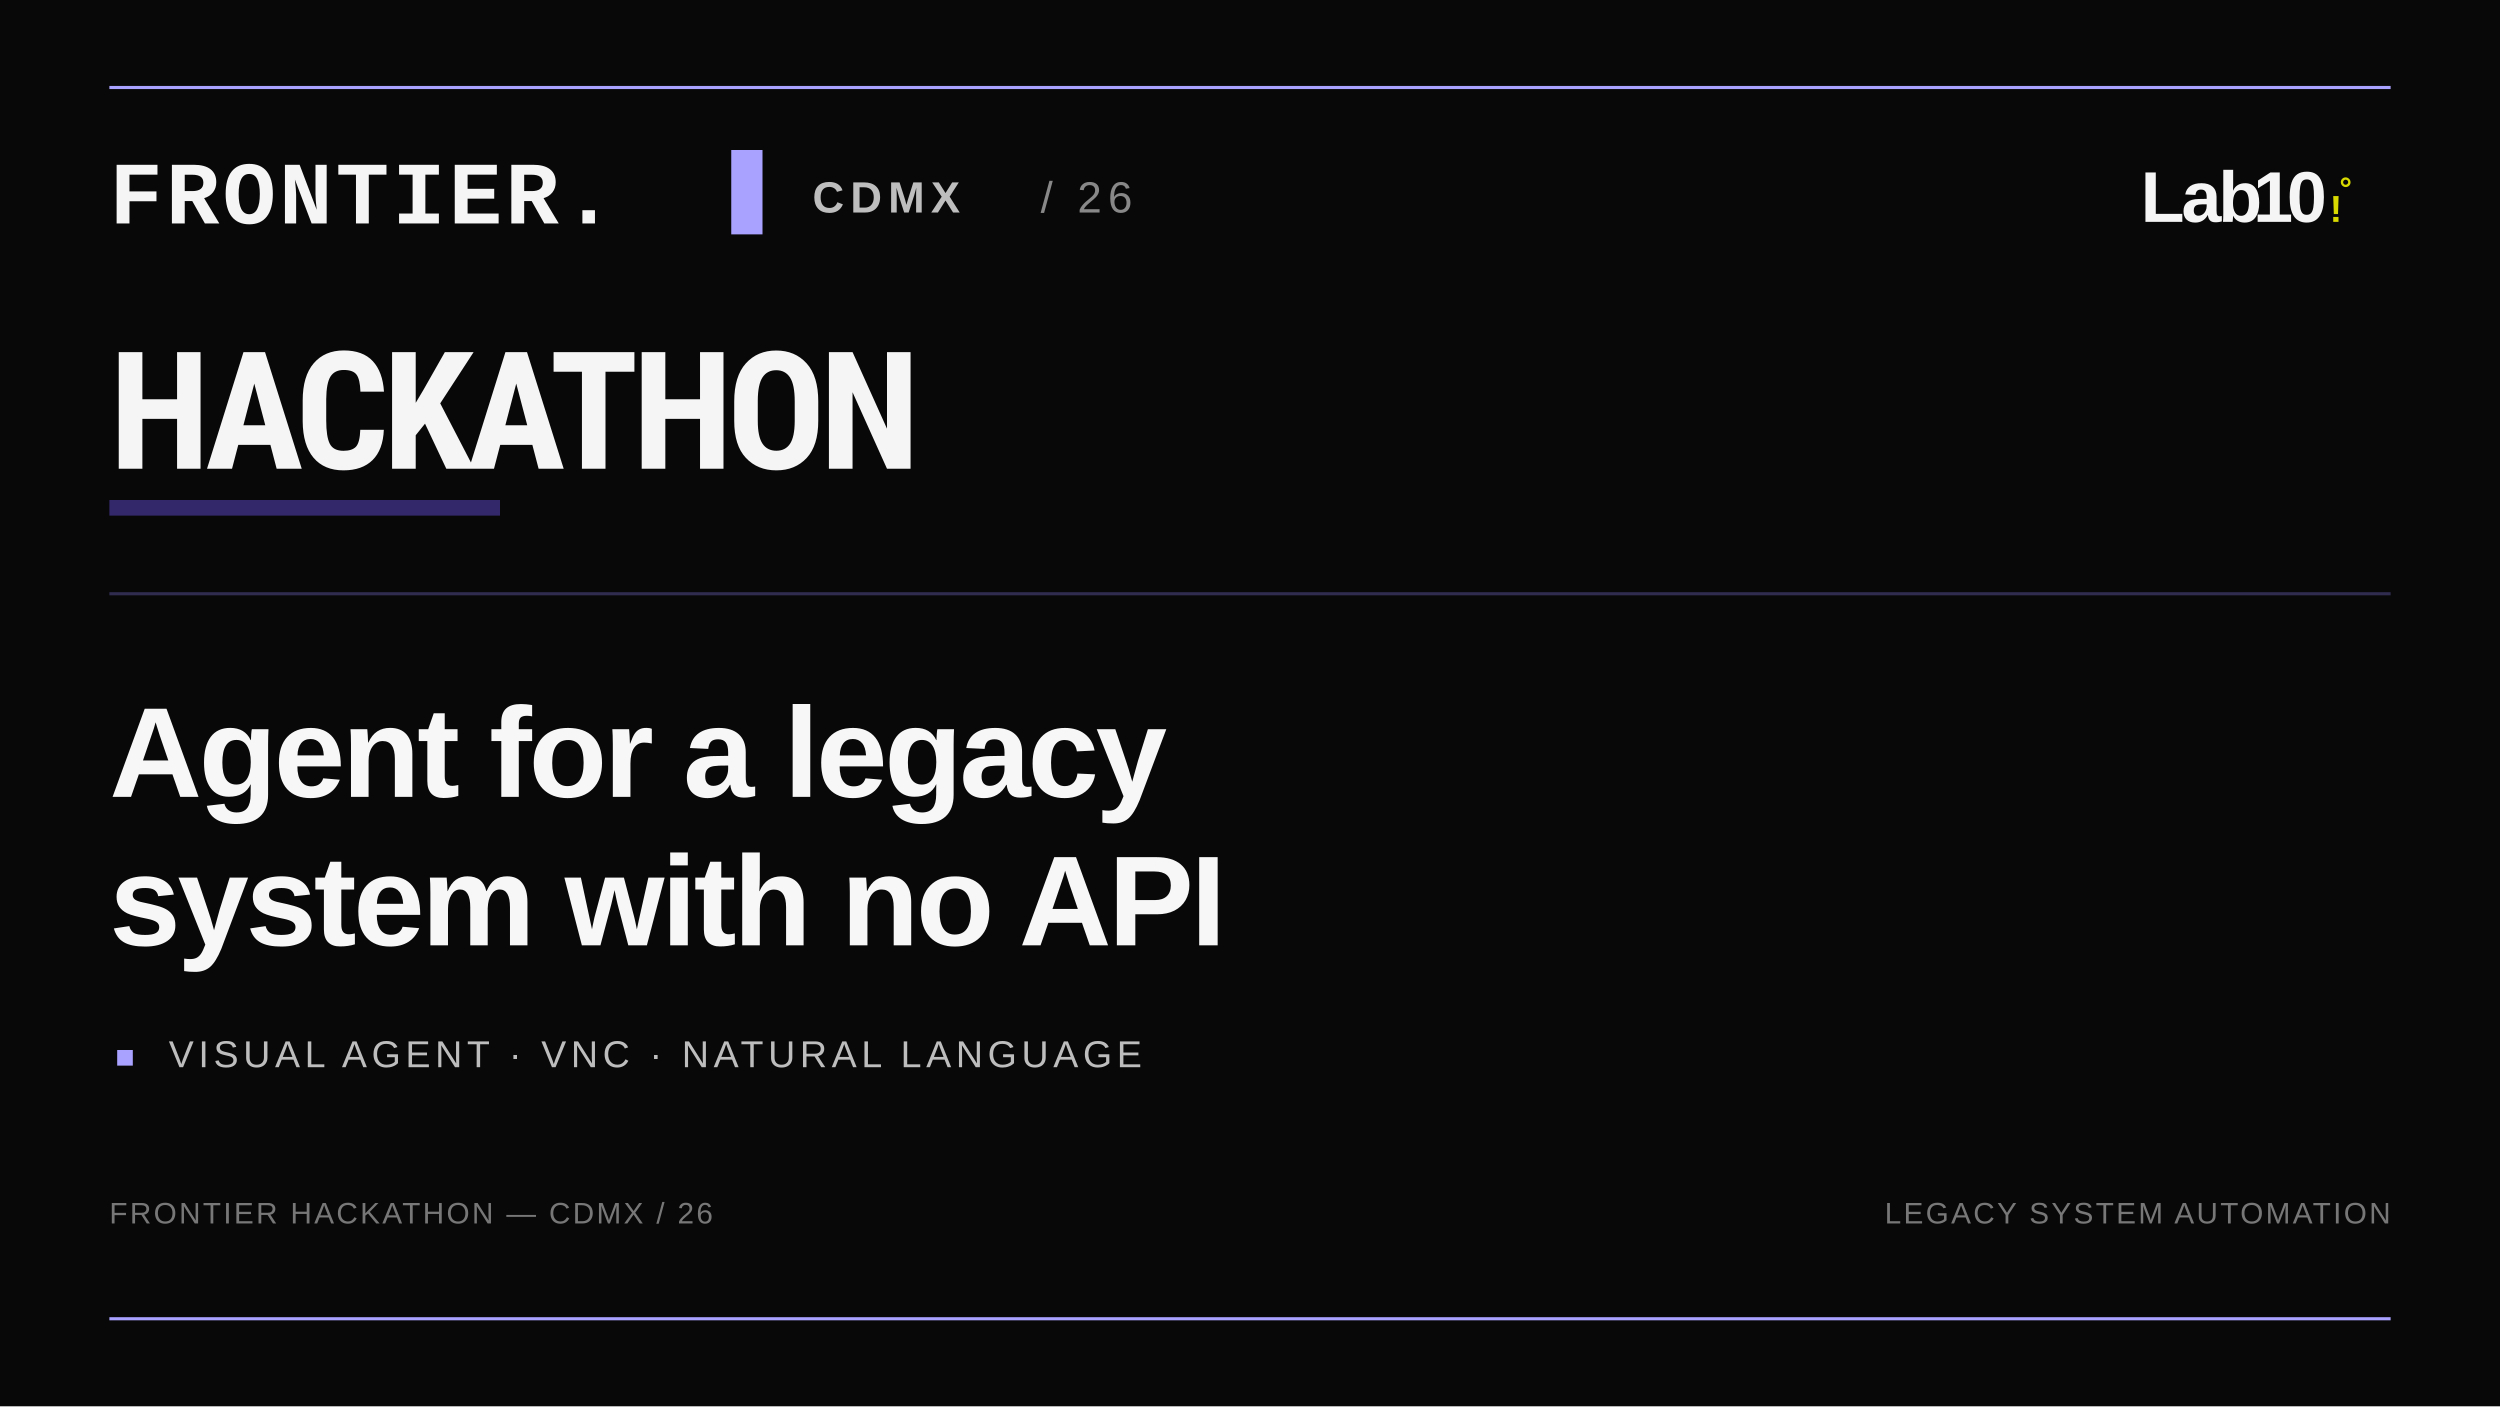
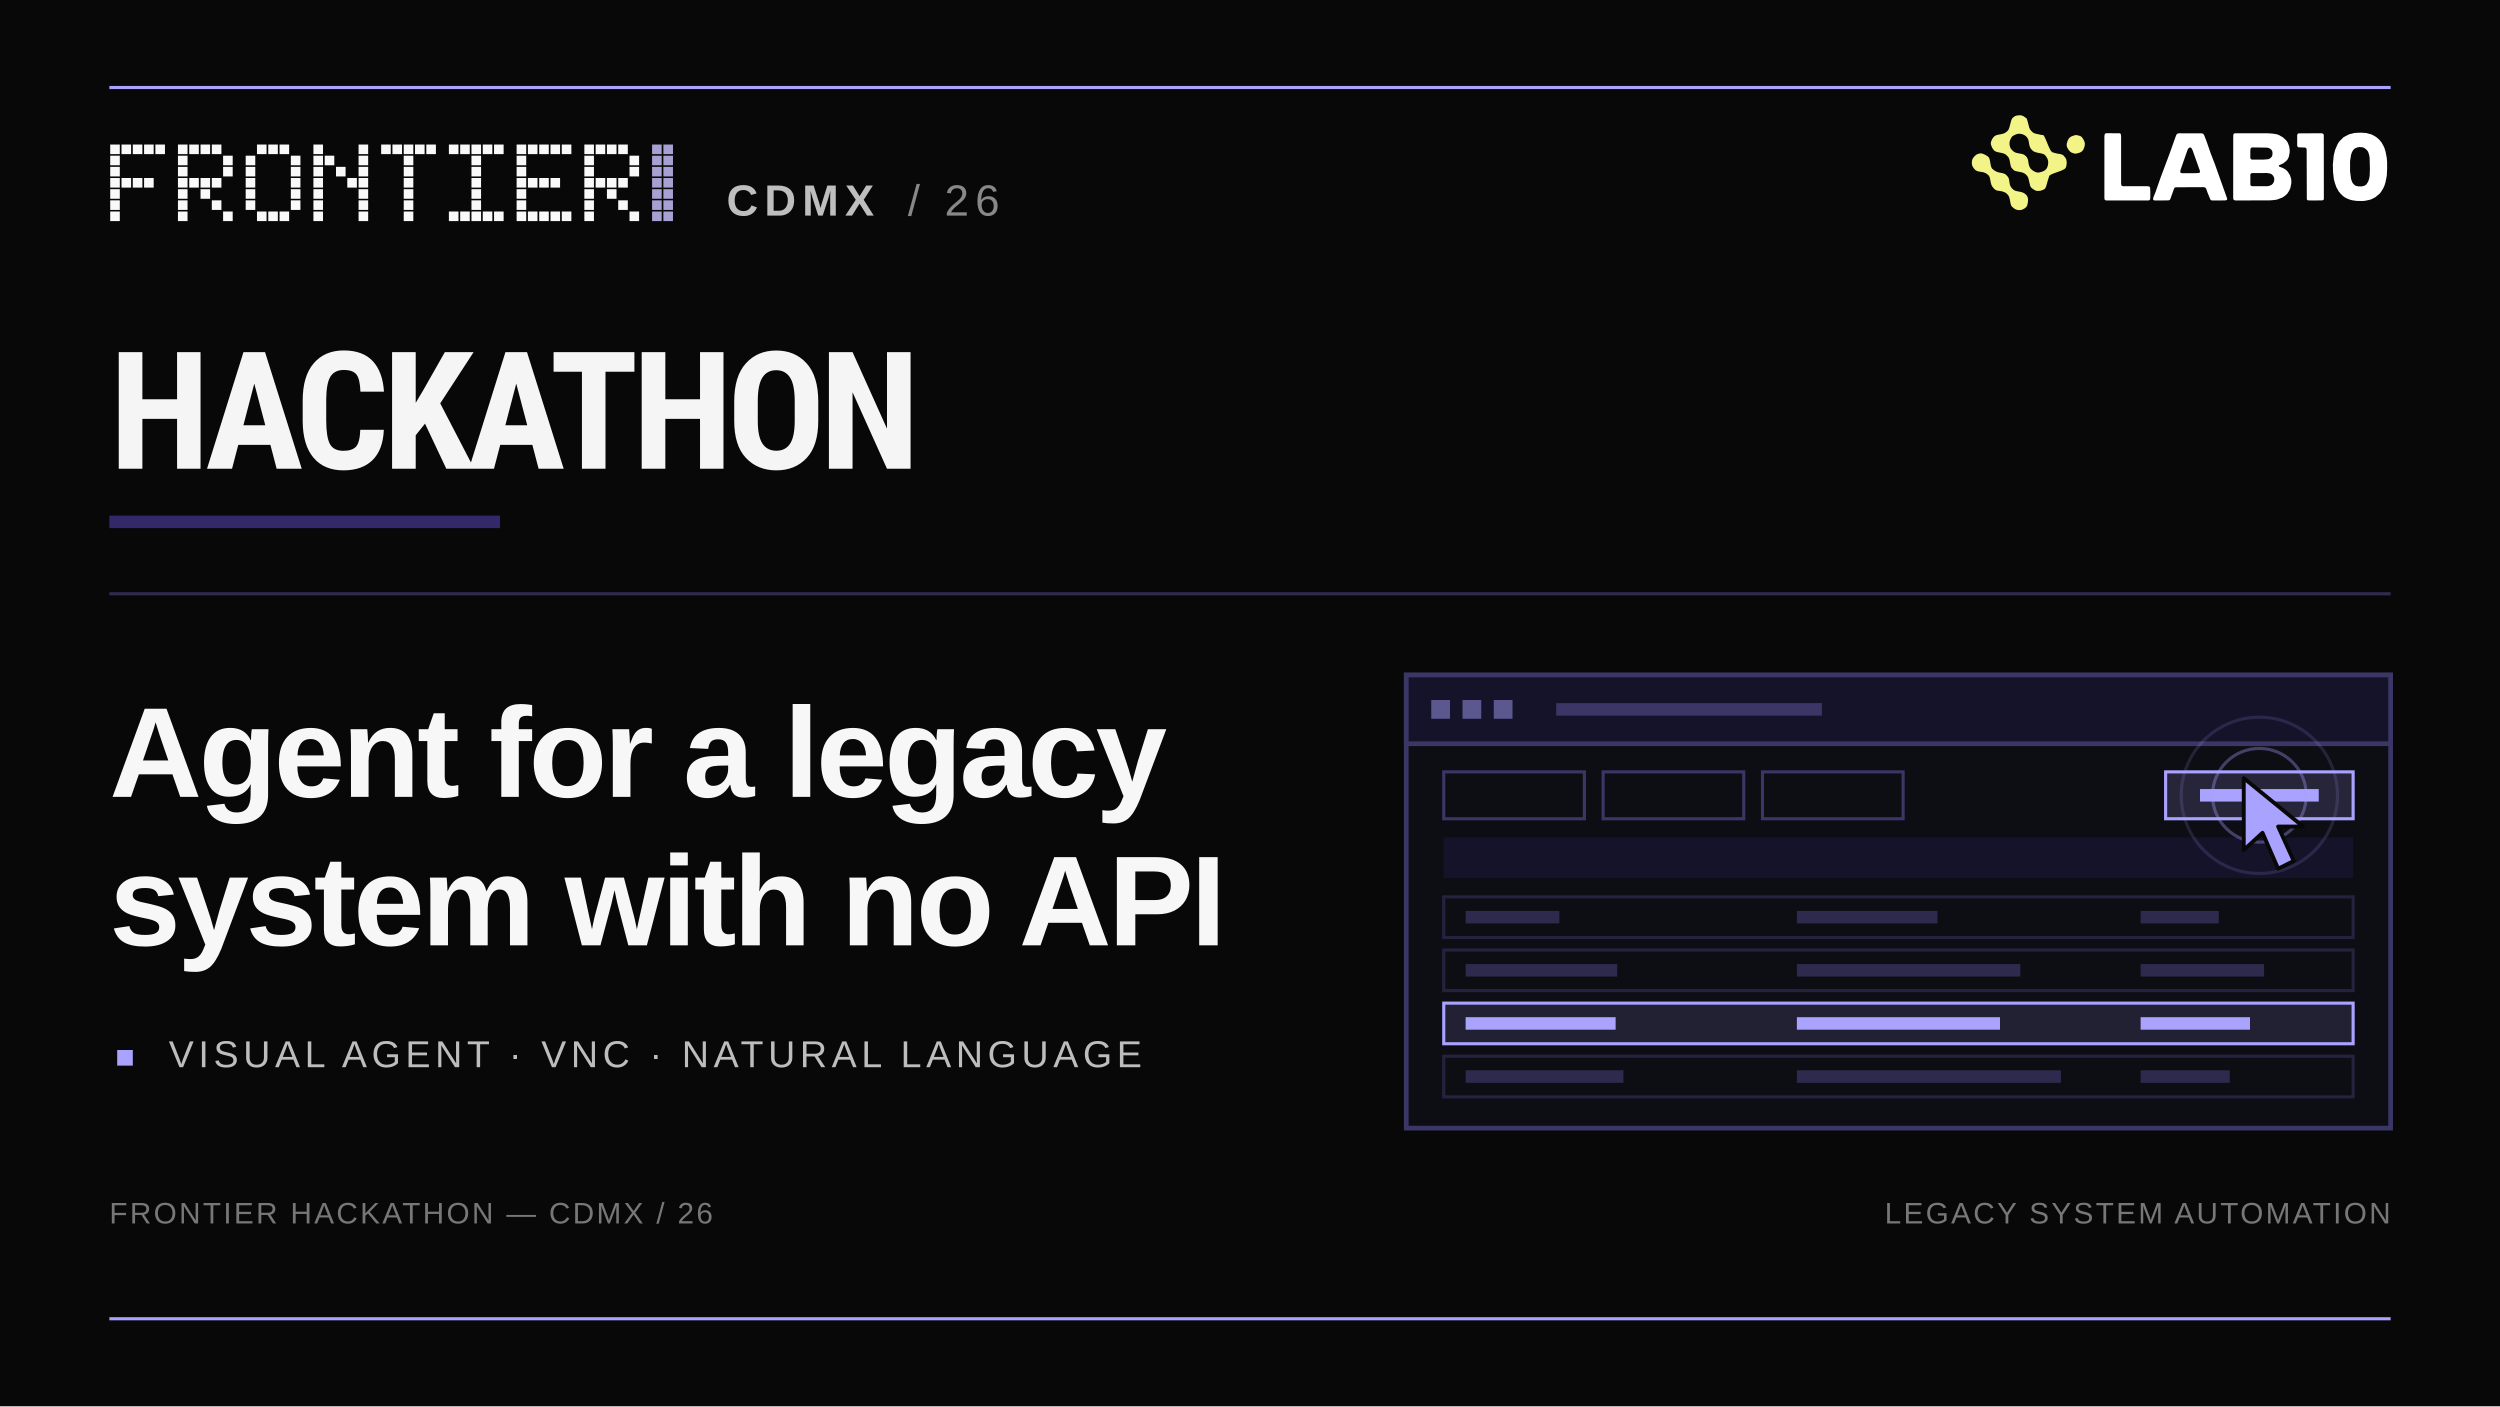
<svg xmlns="http://www.w3.org/2000/svg" width="1600" height="900" viewBox="0 0 1600 900" role="img" aria-labelledby="title desc">
  <rect width="1600" height="900" fill="#080808" />
  <rect x="70" y="55" width="1460" height="2" fill="#aaa2ff" />
  <rect x="70" y="843" width="1460" height="2" fill="#aaa2ff" />
-   <text x="70" y="143" fill="#f5f5f5" font-family="'Courier New', monospace" font-size="57" font-weight="700" letter-spacing="2">FRONTIER.</text>
-   <rect x="468" y="96" width="20" height="54" fill="#aaa2ff" />
-   <text x="520" y="136" fill="#bebebe" font-family="Arial, Helvetica, sans-serif" font-size="28" font-weight="700" letter-spacing="4">CDMX</text>
-   <text x="666" y="136" fill="#888888" font-family="Arial, Helvetica, sans-serif" font-size="28" letter-spacing="4">/ 26</text>
-   <text x="1370" y="142" fill="#f5f5f5" font-family="Arial, Helvetica, sans-serif" font-size="46" font-weight="700" letter-spacing="-2">Lab</text>
-   <text x="1442" y="142" fill="#f5f5f5" font-family="Arial, Helvetica, sans-serif" font-size="46" font-weight="800" letter-spacing="-4">10</text>
-   <text x="1491" y="122" fill="#d9da00" font-family="Arial, Helvetica, sans-serif" font-size="20" font-weight="800" transform="rotate(42 1491 122)">°</text>
-   <text x="1491" y="142" fill="#d9da00" font-family="Arial, Helvetica, sans-serif" font-size="24" font-weight="800">!</text>
+   <g transform="translate(0.00,32.00) scale(1.25)">
+     <rect x="56.43" y="48.40" width="4.91" height="4.91" fill="#f9f9f9" />
+     <rect x="62.21" y="48.40" width="4.91" height="4.91" fill="#f9f9f9" />
+     <rect x="67.99" y="48.40" width="4.91" height="4.91" fill="#f9f9f9" />
+     <rect x="73.77" y="48.40" width="4.91" height="4.91" fill="#f9f9f9" />
+     <rect x="79.55" y="48.40" width="4.91" height="4.91" fill="#f9f9f9" />
+     <rect x="91.11" y="48.40" width="4.91" height="4.91" fill="#f9f9f9" />
+     <rect x="96.89" y="48.40" width="4.91" height="4.91" fill="#f9f9f9" />
+     <rect x="102.67" y="48.40" width="4.91" height="4.91" fill="#f9f9f9" />
+     <rect x="108.45" y="48.40" width="4.91" height="4.91" fill="#f9f9f9" />
+     <rect x="131.57" y="48.40" width="4.91" height="4.91" fill="#f9f9f9" />
+     <rect x="137.35" y="48.40" width="4.91" height="4.91" fill="#f9f9f9" />
+     <rect x="143.13" y="48.40" width="4.91" height="4.91" fill="#f9f9f9" />
+     <rect x="160.47" y="48.40" width="4.91" height="4.91" fill="#f9f9f9" />
+     <rect x="183.59" y="48.40" width="4.91" height="4.91" fill="#f9f9f9" />
+     <rect x="195.15" y="48.40" width="4.91" height="4.91" fill="#f9f9f9" />
+     <rect x="200.93" y="48.40" width="4.91" height="4.91" fill="#f9f9f9" />
+     <rect x="206.71" y="48.40" width="4.91" height="4.91" fill="#f9f9f9" />
+     <rect x="212.49" y="48.40" width="4.91" height="4.91" fill="#f9f9f9" />
+     <rect x="218.27" y="48.40" width="4.91" height="4.91" fill="#f9f9f9" />
+     <rect x="229.83" y="48.40" width="4.91" height="4.91" fill="#f9f9f9" />
+     <rect x="235.61" y="48.40" width="4.91" height="4.91" fill="#f9f9f9" />
+     <rect x="241.39" y="48.40" width="4.91" height="4.91" fill="#f9f9f9" />
+     <rect x="247.17" y="48.40" width="4.91" height="4.91" fill="#f9f9f9" />
+     <rect x="252.95" y="48.40" width="4.91" height="4.91" fill="#f9f9f9" />
+     <rect x="264.51" y="48.40" width="4.91" height="4.91" fill="#f9f9f9" />
+     <rect x="270.29" y="48.40" width="4.91" height="4.91" fill="#f9f9f9" />
+     <rect x="276.07" y="48.40" width="4.91" height="4.91" fill="#f9f9f9" />
+     <rect x="281.85" y="48.40" width="4.91" height="4.91" fill="#f9f9f9" />
+     <rect x="287.63" y="48.40" width="4.91" height="4.91" fill="#f9f9f9" />
+     <rect x="299.19" y="48.40" width="4.91" height="4.91" fill="#f9f9f9" />
+     <rect x="304.97" y="48.40" width="4.91" height="4.91" fill="#f9f9f9" />
+     <rect x="310.75" y="48.40" width="4.91" height="4.91" fill="#f9f9f9" />
+     <rect x="316.53" y="48.40" width="4.91" height="4.91" fill="#f9f9f9" />
+     <rect x="333.87" y="48.40" width="4.91" height="4.91" fill="#a7a1d3" />
+     <rect x="339.65" y="48.40" width="4.91" height="4.91" fill="#a7a1d3" />
+     <rect x="56.43" y="54.11" width="4.91" height="4.91" fill="#f9f9f9" />
+     <rect x="91.11" y="54.11" width="4.91" height="4.91" fill="#f9f9f9" />
+     <rect x="114.23" y="54.11" width="4.91" height="4.91" fill="#f9f9f9" />
+     <rect x="125.79" y="54.11" width="4.91" height="4.91" fill="#f9f9f9" />
+     <rect x="148.91" y="54.11" width="4.91" height="4.91" fill="#f9f9f9" />
+     <rect x="160.47" y="54.11" width="4.91" height="4.91" fill="#f9f9f9" />
+     <rect x="166.25" y="54.11" width="4.91" height="4.91" fill="#f9f9f9" />
+     <rect x="183.59" y="54.11" width="4.91" height="4.91" fill="#f9f9f9" />
+     <rect x="206.71" y="54.11" width="4.91" height="4.91" fill="#f9f9f9" />
+     <rect x="241.39" y="54.11" width="4.91" height="4.91" fill="#f9f9f9" />
+     <rect x="264.51" y="54.11" width="4.91" height="4.91" fill="#f9f9f9" />
+     <rect x="299.19" y="54.11" width="4.91" height="4.91" fill="#f9f9f9" />
+     <rect x="322.31" y="54.11" width="4.91" height="4.91" fill="#f9f9f9" />
+     <rect x="333.87" y="54.11" width="4.91" height="4.91" fill="#a7a1d3" />
+     <rect x="339.65" y="54.11" width="4.91" height="4.91" fill="#a7a1d3" />
+     <rect x="56.43" y="59.83" width="4.91" height="4.91" fill="#f9f9f9" />
+     <rect x="91.11" y="59.83" width="4.91" height="4.91" fill="#f9f9f9" />
+     <rect x="114.23" y="59.83" width="4.91" height="4.91" fill="#f9f9f9" />
+     <rect x="125.79" y="59.83" width="4.91" height="4.91" fill="#f9f9f9" />
+     <rect x="148.91" y="59.83" width="4.91" height="4.91" fill="#f9f9f9" />
+     <rect x="160.47" y="59.83" width="4.91" height="4.91" fill="#f9f9f9" />
+     <rect x="172.03" y="59.83" width="4.91" height="4.91" fill="#f9f9f9" />
+     <rect x="183.59" y="59.83" width="4.91" height="4.91" fill="#f9f9f9" />
+     <rect x="206.71" y="59.83" width="4.91" height="4.91" fill="#f9f9f9" />
+     <rect x="241.39" y="59.83" width="4.91" height="4.91" fill="#f9f9f9" />
+     <rect x="264.51" y="59.83" width="4.91" height="4.91" fill="#f9f9f9" />
+     <rect x="299.19" y="59.83" width="4.91" height="4.91" fill="#f9f9f9" />
+     <rect x="322.31" y="59.83" width="4.91" height="4.91" fill="#f9f9f9" />
+     <rect x="333.87" y="59.83" width="4.91" height="4.91" fill="#a7a1d3" />
+     <rect x="339.65" y="59.83" width="4.91" height="4.91" fill="#a7a1d3" />
+     <rect x="56.43" y="65.54" width="4.91" height="4.91" fill="#f9f9f9" />
+     <rect x="62.21" y="65.54" width="4.91" height="4.91" fill="#f9f9f9" />
+     <rect x="67.99" y="65.54" width="4.91" height="4.91" fill="#f9f9f9" />
+     <rect x="73.77" y="65.54" width="4.91" height="4.91" fill="#f9f9f9" />
+     <rect x="91.11" y="65.54" width="4.91" height="4.91" fill="#f9f9f9" />
+     <rect x="96.89" y="65.54" width="4.91" height="4.91" fill="#f9f9f9" />
+     <rect x="102.67" y="65.54" width="4.91" height="4.91" fill="#f9f9f9" />
+     <rect x="108.45" y="65.54" width="4.91" height="4.91" fill="#f9f9f9" />
+     <rect x="125.79" y="65.54" width="4.91" height="4.91" fill="#f9f9f9" />
+     <rect x="148.91" y="65.54" width="4.91" height="4.91" fill="#f9f9f9" />
+     <rect x="160.47" y="65.54" width="4.91" height="4.91" fill="#f9f9f9" />
+     <rect x="177.81" y="65.54" width="4.91" height="4.91" fill="#f9f9f9" />
+     <rect x="183.59" y="65.54" width="4.91" height="4.91" fill="#f9f9f9" />
+     <rect x="206.71" y="65.54" width="4.91" height="4.91" fill="#f9f9f9" />
+     <rect x="241.39" y="65.54" width="4.91" height="4.91" fill="#f9f9f9" />
+     <rect x="264.51" y="65.54" width="4.91" height="4.91" fill="#f9f9f9" />
+     <rect x="270.29" y="65.54" width="4.91" height="4.91" fill="#f9f9f9" />
+     <rect x="276.07" y="65.54" width="4.91" height="4.91" fill="#f9f9f9" />
+     <rect x="281.85" y="65.54" width="4.91" height="4.91" fill="#f9f9f9" />
+     <rect x="299.19" y="65.54" width="4.91" height="4.91" fill="#f9f9f9" />
+     <rect x="304.97" y="65.54" width="4.91" height="4.91" fill="#f9f9f9" />
+     <rect x="310.75" y="65.54" width="4.91" height="4.91" fill="#f9f9f9" />
+     <rect x="316.53" y="65.54" width="4.91" height="4.91" fill="#f9f9f9" />
+     <rect x="333.87" y="65.54" width="4.91" height="4.91" fill="#a7a1d3" />
+     <rect x="339.65" y="65.54" width="4.91" height="4.91" fill="#a7a1d3" />
+     <rect x="56.43" y="71.26" width="4.91" height="4.91" fill="#f9f9f9" />
+     <rect x="91.11" y="71.26" width="4.91" height="4.91" fill="#f9f9f9" />
+     <rect x="102.67" y="71.26" width="4.91" height="4.91" fill="#f9f9f9" />
+     <rect x="125.79" y="71.26" width="4.91" height="4.91" fill="#f9f9f9" />
+     <rect x="148.91" y="71.26" width="4.91" height="4.91" fill="#f9f9f9" />
+     <rect x="160.47" y="71.26" width="4.91" height="4.91" fill="#f9f9f9" />
+     <rect x="183.59" y="71.26" width="4.91" height="4.91" fill="#f9f9f9" />
+     <rect x="206.71" y="71.26" width="4.91" height="4.91" fill="#f9f9f9" />
+     <rect x="241.39" y="71.26" width="4.91" height="4.91" fill="#f9f9f9" />
+     <rect x="264.51" y="71.26" width="4.91" height="4.91" fill="#f9f9f9" />
+     <rect x="299.19" y="71.26" width="4.91" height="4.91" fill="#f9f9f9" />
+     <rect x="310.75" y="71.26" width="4.91" height="4.91" fill="#f9f9f9" />
+     <rect x="333.87" y="71.26" width="4.91" height="4.91" fill="#a7a1d3" />
+     <rect x="339.65" y="71.26" width="4.91" height="4.91" fill="#a7a1d3" />
+     <rect x="56.43" y="76.97" width="4.91" height="4.91" fill="#f9f9f9" />
+     <rect x="91.11" y="76.97" width="4.91" height="4.91" fill="#f9f9f9" />
+     <rect x="108.45" y="76.97" width="4.91" height="4.91" fill="#f9f9f9" />
+     <rect x="125.79" y="76.97" width="4.91" height="4.91" fill="#f9f9f9" />
+     <rect x="148.91" y="76.97" width="4.91" height="4.91" fill="#f9f9f9" />
+     <rect x="160.47" y="76.97" width="4.91" height="4.91" fill="#f9f9f9" />
+     <rect x="183.59" y="76.97" width="4.91" height="4.91" fill="#f9f9f9" />
+     <rect x="206.71" y="76.97" width="4.91" height="4.91" fill="#f9f9f9" />
+     <rect x="241.39" y="76.97" width="4.91" height="4.91" fill="#f9f9f9" />
+     <rect x="264.51" y="76.97" width="4.91" height="4.91" fill="#f9f9f9" />
+     <rect x="299.19" y="76.97" width="4.91" height="4.91" fill="#f9f9f9" />
+     <rect x="316.53" y="76.97" width="4.91" height="4.91" fill="#f9f9f9" />
+     <rect x="333.87" y="76.97" width="4.91" height="4.91" fill="#a7a1d3" />
+     <rect x="339.65" y="76.97" width="4.91" height="4.91" fill="#a7a1d3" />
+     <rect x="56.43" y="82.69" width="4.91" height="4.91" fill="#f9f9f9" />
+     <rect x="91.11" y="82.69" width="4.91" height="4.91" fill="#f9f9f9" />
+     <rect x="114.23" y="82.69" width="4.91" height="4.91" fill="#f9f9f9" />
+     <rect x="131.57" y="82.69" width="4.91" height="4.91" fill="#f9f9f9" />
+     <rect x="137.35" y="82.69" width="4.91" height="4.91" fill="#f9f9f9" />
+     <rect x="143.13" y="82.69" width="4.91" height="4.91" fill="#f9f9f9" />
+     <rect x="160.47" y="82.69" width="4.91" height="4.91" fill="#f9f9f9" />
+     <rect x="183.59" y="82.69" width="4.91" height="4.91" fill="#f9f9f9" />
+     <rect x="206.71" y="82.69" width="4.91" height="4.91" fill="#f9f9f9" />
+     <rect x="229.83" y="82.69" width="4.91" height="4.91" fill="#f9f9f9" />
+     <rect x="235.61" y="82.69" width="4.91" height="4.91" fill="#f9f9f9" />
+     <rect x="241.39" y="82.69" width="4.91" height="4.91" fill="#f9f9f9" />
+     <rect x="247.17" y="82.69" width="4.91" height="4.91" fill="#f9f9f9" />
+     <rect x="252.95" y="82.69" width="4.91" height="4.91" fill="#f9f9f9" />
+     <rect x="264.51" y="82.69" width="4.91" height="4.91" fill="#f9f9f9" />
+     <rect x="270.29" y="82.69" width="4.91" height="4.91" fill="#f9f9f9" />
+     <rect x="276.07" y="82.69" width="4.91" height="4.91" fill="#f9f9f9" />
+     <rect x="281.85" y="82.69" width="4.91" height="4.91" fill="#f9f9f9" />
+     <rect x="287.63" y="82.69" width="4.91" height="4.91" fill="#f9f9f9" />
+     <rect x="299.19" y="82.69" width="4.91" height="4.91" fill="#f9f9f9" />
+     <rect x="322.31" y="82.69" width="4.91" height="4.91" fill="#f9f9f9" />
+     <rect x="333.87" y="82.69" width="4.91" height="4.91" fill="#a7a1d3" />
+     <rect x="339.65" y="82.69" width="4.91" height="4.91" fill="#a7a1d3" />
+   </g>
+   <text x="465" y="138" fill="#bebebe" font-family="Arial, Helvetica, sans-serif" font-size="28" font-weight="700" letter-spacing="4">CDMX</text>
+   <text x="581" y="138" fill="#888888" font-family="Arial, Helvetica, sans-serif" font-size="28" letter-spacing="4">/ 26</text>
+   <g transform="translate(1227.33,72.46) scale(0.4)">
+     <path fill="#f3f487" fill-rule="evenodd" d="M194.62,124.26C192.81,124.38 190.59,124.53 188.50,123.72C186.41,122.90 183.52,120.77 182.07,119.38C180.61,117.98 180.66,118.08 179.77,115.38C178.88,112.67 177.87,106.03 176.72,103.12C175.57,100.22 174.41,99.33 172.88,97.95C171.34,96.57 170.29,95.77 167.50,94.84C164.71,93.91 158.71,93.28 156.12,92.37C153.54,91.46 153.18,90.62 152.00,89.37C150.82,88.12 149.92,87.54 149.02,84.88C148.11,82.21 147.49,76.09 146.57,73.38C145.65,70.66 144.95,70.08 143.50,68.60C142.05,67.13 141.21,65.88 137.88,64.54C134.54,63.19 126.89,62.77 123.50,60.56C120.11,58.34 118.55,53.84 117.55,51.25C116.56,48.66 116.97,47.10 117.55,45.00C118.14,42.90 119.68,40.26 121.06,38.62C122.45,36.99 123.20,36.17 125.88,35.17C128.55,34.16 134.22,33.68 137.12,32.61C140.03,31.55 141.77,30.25 143.32,28.75C144.87,27.25 145.28,26.69 146.42,23.62C147.55,20.56 148.92,13.28 150.12,10.36C151.33,7.44 152.29,7.18 153.62,6.09C154.96,5.00 156.04,4.23 158.12,3.81C160.21,3.39 163.71,3.02 166.12,3.57C168.54,4.12 171.13,5.96 172.62,7.09C174.12,8.22 174.11,7.68 175.11,10.38C176.10,13.07 177.46,20.25 178.57,23.25C179.68,26.25 180.35,26.87 181.78,28.38C183.20,29.88 184.38,31.19 187.12,32.26C189.87,33.32 195.66,33.95 198.25,34.78C200.84,35.61 200.30,33.21 202.65,37.25C205.00,41.29 209.65,54.66 212.38,59.04C215.10,63.42 216.00,62.38 219.00,63.54C222.00,64.69 227.78,65.03 230.38,65.96C232.97,66.89 233.32,67.72 234.56,69.12C235.79,70.53 237.20,72.21 237.79,74.38C238.38,76.54 238.70,79.56 238.10,82.12C237.50,84.69 238.31,87.08 234.18,89.75C230.05,92.42 217.46,95.77 213.33,98.12C209.19,100.48 210.82,100.37 209.37,103.88C207.92,107.38 206.29,115.95 204.62,119.13C202.96,122.32 201.04,122.15 199.38,123.00C197.71,123.86 196.44,124.14 194.62,124.26Z M194.57,94.75C197.11,94.32 201.18,93.03 203.38,91.45C205.57,89.86 206.88,87.72 207.76,85.25C208.64,82.78 209.00,79.23 208.67,76.62C208.34,74.02 207.09,71.52 205.79,69.62C204.49,67.73 203.69,66.48 200.88,65.28C198.06,64.09 191.81,63.46 188.88,62.46C185.94,61.47 184.86,60.91 183.25,59.33C181.64,57.75 180.31,55.99 179.19,53.00C178.07,50.01 177.98,44.38 176.55,41.38C175.12,38.38 173.11,36.42 170.60,35.00C168.10,33.58 164.45,32.68 161.50,32.83C158.55,32.99 154.88,34.80 152.88,35.95C150.87,37.10 150.41,38.16 149.44,39.75C148.48,41.34 147.47,43.50 147.10,45.50C146.73,47.50 146.79,49.77 147.20,51.75C147.61,53.73 148.05,55.53 149.54,57.38C151.03,59.22 153.03,61.45 156.12,62.82C159.22,64.19 165.30,64.60 168.12,65.59C170.95,66.58 171.75,67.44 173.09,68.75C174.42,70.06 175.30,70.99 176.12,73.43C176.95,75.86 177.20,80.73 178.05,83.38C178.91,86.02 179.57,87.53 181.25,89.30C182.93,91.07 185.90,93.10 188.12,94.00C190.35,94.91 192.03,95.18 194.57,94.75Z M254.50,64.39C252.02,64.98 250.52,64.51 248.62,63.89C246.73,63.26 244.84,62.70 243.12,60.63C241.41,58.57 238.49,54.94 238.32,51.50C238.16,48.06 240.05,42.70 242.12,40.01C244.20,37.33 248.29,36.12 250.75,35.38C253.21,34.64 254.86,35.03 256.88,35.57C258.89,36.11 261.10,36.41 262.87,38.62C264.64,40.84 267.41,45.26 267.51,48.88C267.62,52.49 265.67,57.73 263.50,60.32C261.33,62.90 256.98,63.79 254.50,64.39Z M164.38,155.00C162.08,155.32 159.56,155.01 157.38,154.15C155.19,153.30 152.68,151.35 151.25,149.89C149.82,148.43 149.59,147.96 148.78,145.38C147.98,142.79 147.51,137.21 146.40,134.38C145.29,131.54 143.96,129.89 142.12,128.35C140.29,126.81 137.98,125.92 135.38,125.13C132.77,124.33 128.74,124.35 126.50,123.58C124.26,122.81 123.38,122.08 121.93,120.50C120.47,118.92 118.92,117.17 117.77,114.12C116.62,111.08 116.11,105.00 115.04,102.25C113.98,99.50 112.90,98.90 111.38,97.64C109.85,96.39 108.58,95.59 105.88,94.74C103.17,93.89 97.80,93.63 95.12,92.54C92.45,91.46 91.18,89.84 89.84,88.25C88.49,86.66 87.56,84.83 87.04,83.00C86.52,81.17 86.53,79.06 86.73,77.25C86.93,75.44 87.18,73.89 88.25,72.16C89.32,70.43 91.58,68.08 93.12,66.86C94.67,65.64 95.83,65.23 97.50,64.84C99.17,64.45 100.81,63.91 103.12,64.53C105.44,65.15 109.41,67.09 111.38,68.54C113.34,70.00 113.86,70.38 114.89,73.25C115.92,76.12 116.49,82.86 117.55,85.75C118.61,88.64 119.57,89.16 121.25,90.56C122.93,91.96 124.79,93.13 127.62,94.15C130.46,95.17 135.55,95.50 138.25,96.66C140.95,97.82 142.50,99.63 143.80,101.12C145.10,102.62 145.39,103.35 146.03,105.62C146.66,107.90 146.83,112.33 147.63,114.75C148.42,117.17 149.38,118.58 150.79,120.12C152.21,121.67 153.36,122.96 156.12,124.04C158.89,125.13 164.42,125.47 167.38,126.63C170.33,127.79 172.34,129.19 173.86,131.00C175.38,132.81 176.29,134.77 176.51,137.50C176.73,140.23 176.07,144.92 175.17,147.38C174.28,149.83 172.93,150.98 171.13,152.25C169.33,153.52 166.67,154.68 164.38,155.00Z" />
+     <path fill="#fff" fill-rule="evenodd" d="M710.75,140.50 L702.12,140.29 L695.75,139.38 L691.88,138.41 L687.12,136.59 L683.38,134.64 L680.45,132.50 L677.00,129.20 L673.54,125.00 L669.85,118.38 L667.68,112.25 L665.87,105.75 L664.53,94.38 L664.23,82.12 L665.61,67.75 L667.82,58.75 L671.52,50.12 L673.50,46.67 L675.28,44.38 L681.38,38.39 L690.00,33.83 L699.00,31.56 L708.88,31.10 L717.50,31.67 L725.75,33.84 L731.12,36.55 L733.88,38.37 L738.37,42.25 L742.04,46.62 L745.28,52.38 L746.73,55.50 L748.62,61.62 L750.50,71.38 L751.04,78.12 L751.09,88.62 L750.54,100.00 L748.54,110.25 L746.80,115.88 L744.83,120.12 L742.12,124.71 L739.45,128.38 L732.00,134.58 L727.00,137.15 L723.62,138.44 L715.38,140.20Z M368.88,139.63 L302.38,139.65 L300.50,139.36 L299.24,138.38 L298.81,137.25 L298.69,135.25 L298.69,37.38 L299.03,34.12 L300.12,32.44 L301.75,32.01 L322.75,32.04 L324.24,32.50 L325.05,33.75 L325.44,37.75 L325.44,112.75 L325.95,115.50 L327.12,116.45 L329.12,116.79 L367.75,116.82 L370.50,117.25 L371.50,118.25 L371.90,119.75 L372.20,126.62 L372.09,136.00 L371.83,137.62 L371.25,138.69 L370.25,139.37Z M472.75,139.63 L470.00,139.46 L468.34,138.25 L463.36,126.12 L461.52,120.62 L459.75,118.82 L457.12,118.30 L412.57,118.50 L411.15,119.25 L410.12,120.75 L404.39,136.88 L403.65,138.25 L402.75,139.06 L400.62,139.52 L379.50,139.61 L377.75,139.26 L376.80,138.38 L376.59,136.62 L377.61,133.25 L380.53,126.12 L389.06,101.75 L403.02,64.62 L413.40,35.50 L414.36,33.75 L415.62,32.64 L418.12,32.12 L454.50,32.22 L456.62,32.84 L458.23,34.88 L462.15,45.00 L468.87,64.38 L475.25,80.88 L495.23,136.88 L494.73,138.62 L492.75,139.51Z M561.75,139.50 L508.62,139.58 L506.39,139.12 L505.16,137.88 L504.77,135.75 L504.82,39.00 L505.06,34.25 L505.57,33.12 L506.38,32.43 L508.00,32.11 L559.38,32.07 L567.38,32.59 L574.12,33.58 L577.88,34.86 L584.62,38.75 L589.83,43.75 L592.14,47.12 L594.31,52.88 L595.24,59.00 L595.13,62.88 L593.76,70.00 L591.73,74.00 L589.75,76.30 L584.75,80.29 L578.42,83.12 L577.63,84.38 L578.75,85.62 L585.12,88.00 L589.75,91.01 L592.31,93.88 L595.53,99.00 L597.46,104.88 L597.86,108.88 L597.65,112.88 L596.20,119.88 L594.22,124.25 L591.12,128.97 L587.63,132.12 L583.62,134.84 L574.62,138.26 L567.12,139.23Z M632.75,139.63 L624.62,139.46 L623.25,138.79 L622.59,137.50 L622.34,58.00 L621.63,56.00 L620.12,54.96 L609.75,54.59 L608.38,54.12 L607.50,53.12 L607.19,51.75 L607.15,35.12 L607.88,33.17 L609.50,32.19 L646.38,32.08 L648.62,32.82 L649.74,34.62 L649.84,137.38 L649.12,138.76 L647.38,139.45Z M710.48,117.12 L715.00,115.94 L717.88,113.88 L720.62,109.72 L722.38,104.62 L723.11,100.12 L723.55,89.62 L723.09,71.75 L722.56,67.75 L720.95,62.50 L720.04,60.75 L718.38,58.69 L715.62,56.32 L713.12,54.98 L710.62,54.36 L706.50,54.13 L702.88,54.91 L699.10,56.62 L696.95,58.75 L694.84,62.25 L693.36,66.62 L691.79,76.62 L691.78,93.38 L693.46,105.38 L694.95,109.75 L696.12,111.88 L699.00,114.95 L701.38,116.30 L705.25,117.07Z M552.80,74.25 L561.12,73.57 L563.99,72.12 L566.25,70.00 L567.48,67.12 L567.71,63.00 L567.06,60.12 L565.25,57.81 L562.07,55.75 L558.88,55.07 L536.50,54.71 L534.38,54.97 L533.00,55.80 L532.23,57.88 L532.11,70.38 L532.37,72.25 L533.12,73.42 L534.12,74.03 L535.38,74.26Z M442.31,96.00 L450.36,95.62 L451.51,94.38 L451.56,92.25 L439.86,59.38 L437.88,55.60 L436.62,54.90 L435.12,54.86 L433.25,55.98 L431.64,59.00 L420.58,90.50 L419.99,94.00 L420.88,95.44 L422.75,96.01Z M559.81,116.75 L563.25,115.98 L566.50,114.42 L568.50,112.40 L570.06,109.38 L570.54,106.25 L570.20,102.88 L568.35,99.62 L566.50,97.80 L564.00,96.52 L558.88,95.70 L535.88,95.72 L533.88,96.09 L532.67,97.00 L532.21,98.62 L532.26,113.75 L532.51,115.12 L533.26,116.12 L534.38,116.63 L536.12,116.80Z" />
+   </g>
  <text x="70" y="300" fill="#f5f5f5" font-family="'Arial Narrow','Roboto Condensed',Arial,sans-serif" font-size="105" font-weight="800" letter-spacing="-4">HACKATHON</text>
-   <rect x="70" y="320" width="250" height="10" fill="#332869" />
+   <rect x="70" y="330" width="250" height="8" fill="#332869" />
  <line x1="70" y1="380" x2="1530" y2="380" stroke="#2f2c50" stroke-width="2" />
  <text x="70" y="510" fill="#f7f7f7" font-family="Arial, Helvetica, sans-serif" font-size="82" font-weight="700" letter-spacing="-2">Agent for a legacy</text>
  <text x="70" y="605" fill="#f7f7f7" font-family="Arial, Helvetica, sans-serif" font-size="82" font-weight="700" letter-spacing="-2">system with no API</text>
  <rect x="75" y="672" width="10" height="10" fill="#aaa2ff" />
  <text x="108" y="683" fill="#bdbdbd" font-family="Arial, Helvetica, sans-serif" font-size="24" letter-spacing="3">VISUAL AGENT · VNC · NATURAL LANGUAGE</text>
+   <g>
+     <rect x="900" y="432" width="630" height="290" fill="#0d0d14" stroke="#3a3766" stroke-width="3" />
+     <rect x="900" y="432" width="630" height="44" fill="#14132a" stroke="#3a3766" stroke-width="3" />
+     <rect x="916" y="448" width="12" height="12" fill="#5b5890" />
+     <rect x="936" y="448" width="12" height="12" fill="#5b5890" />
+     <rect x="956" y="448" width="12" height="12" fill="#5b5890" />
+     <rect x="996" y="450" width="170" height="8" fill="#3a3766" />
+     <rect x="924" y="494" width="90" height="30" fill="none" stroke="#3a3766" stroke-width="2" />
+     <rect x="1026" y="494" width="90" height="30" fill="none" stroke="#3a3766" stroke-width="2" />
+     <rect x="1128" y="494" width="90" height="30" fill="none" stroke="#3a3766" stroke-width="2" />
+     <rect x="1386" y="494" width="120" height="30" fill="#aaa2ff" fill-opacity="0.16" stroke="#aaa2ff" stroke-width="2" />
+     <rect x="1408" y="505" width="76" height="8" fill="#aaa2ff" />
+     <rect x="924" y="536" width="582" height="26" fill="#14132a" />
+     <rect x="924" y="574" width="582" height="26" fill="none" stroke="#24233f" stroke-width="2" />
+     <rect x="938" y="583" width="60" height="8" fill="#2c2b4d" />
+     <rect x="1150" y="583" width="90" height="8" fill="#2c2b4d" />
+     <rect x="1370" y="583" width="50" height="8" fill="#2c2b4d" />
+     <rect x="924" y="608" width="582" height="26" fill="none" stroke="#24233f" stroke-width="2" />
+     <rect x="938" y="617" width="97" height="8" fill="#2c2b4d" />
+     <rect x="1150" y="617" width="143" height="8" fill="#2c2b4d" />
+     <rect x="1370" y="617" width="79" height="8" fill="#2c2b4d" />
+     <rect x="924" y="676" width="582" height="26" fill="none" stroke="#24233f" stroke-width="2" />
+     <rect x="938" y="685" width="101" height="8" fill="#2c2b4d" />
+     <rect x="1150" y="685" width="169" height="8" fill="#2c2b4d" />
+     <rect x="1370" y="685" width="57" height="8" fill="#2c2b4d" />
+     <rect x="924" y="642" width="582" height="26" fill="#aaa2ff" fill-opacity="0.14" stroke="#aaa2ff" stroke-width="2" />
+     <rect x="938" y="651" width="96" height="8" fill="#aaa2ff" />
+     <rect x="1150" y="651" width="130" height="8" fill="#aaa2ff" />
+     <rect x="1370" y="651" width="70" height="8" fill="#aaa2ff" />
+     <circle cx="1446" cy="509" r="30" fill="none" stroke="#aaa2ff" stroke-opacity="0.35" stroke-width="2" />
+     <circle cx="1446" cy="509" r="50" fill="none" stroke="#aaa2ff" stroke-opacity="0.15" stroke-width="2" />
+     <path d="M1436,498 L1436,544 L1448,533 L1458,556 L1468,551 L1458,529 L1474,529 Z" fill="#aaa2ff" stroke="#080808" stroke-width="2.5" stroke-linejoin="round" />
+   </g>
  <text x="70" y="783" fill="#777777" font-family="Arial, Helvetica, sans-serif" font-size="19" letter-spacing="1.5">FRONTIER HACKATHON — CDMX / 26</text>
  <text x="1530" y="783" text-anchor="end" fill="#777777" font-family="Arial, Helvetica, sans-serif" font-size="19" letter-spacing="1.5">LEGACY SYSTEM AUTOMATION</text>
</svg>
